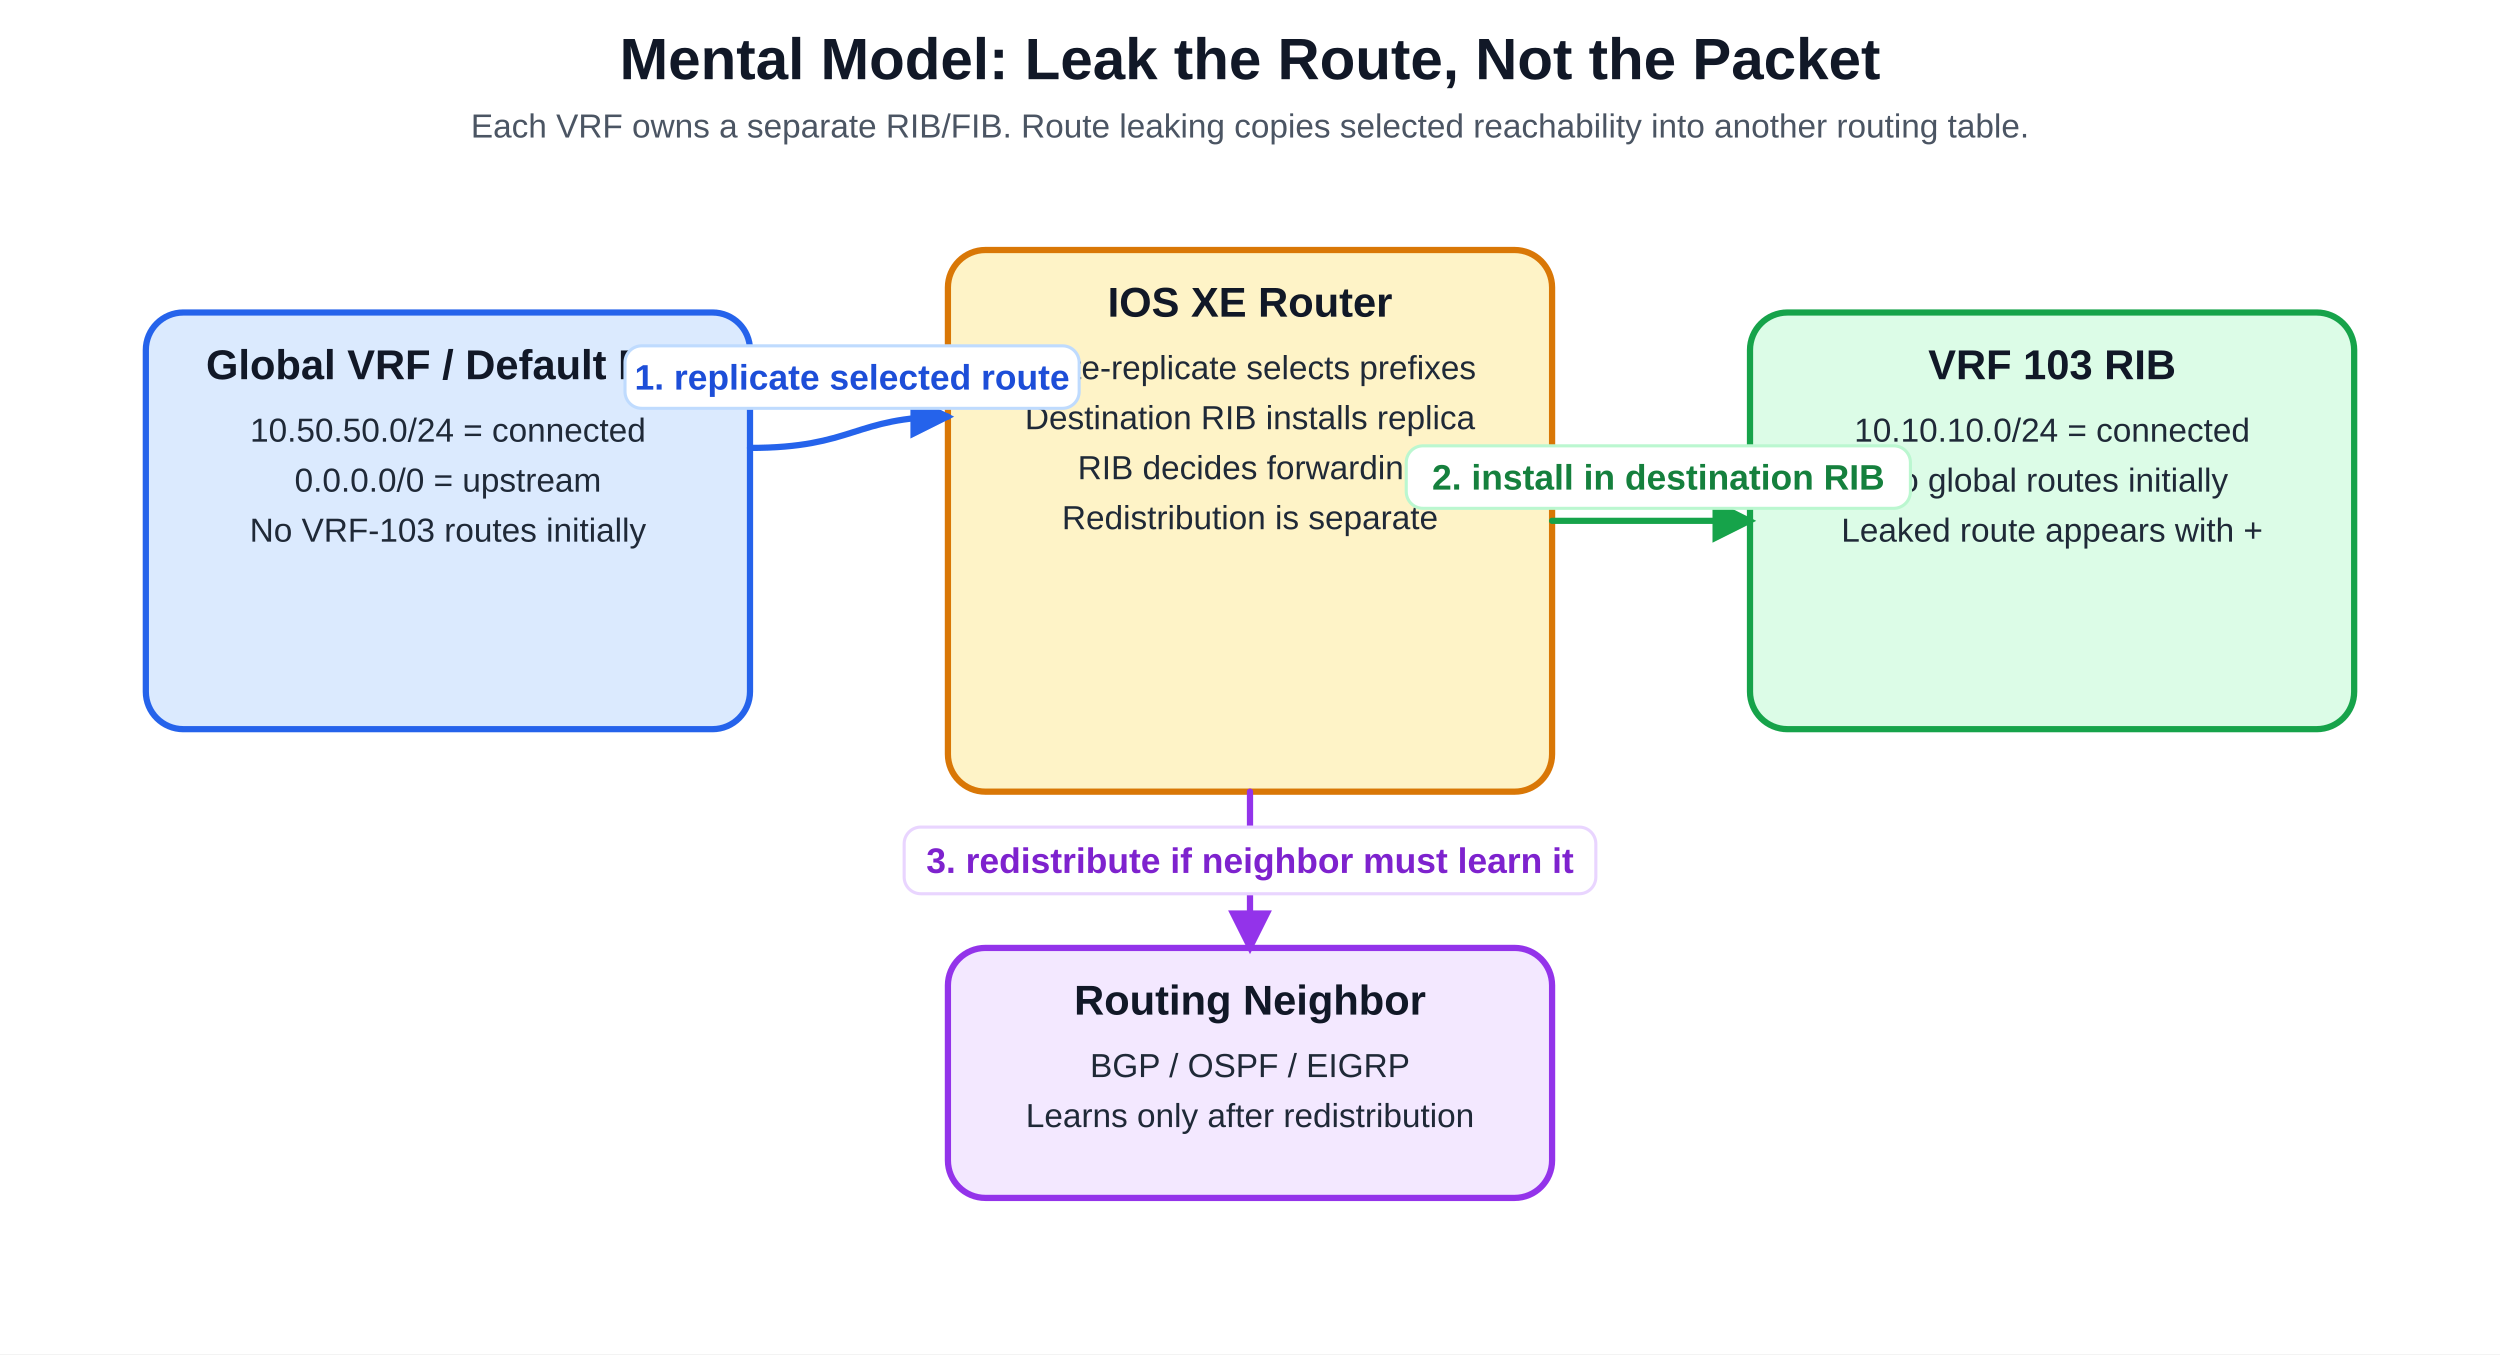
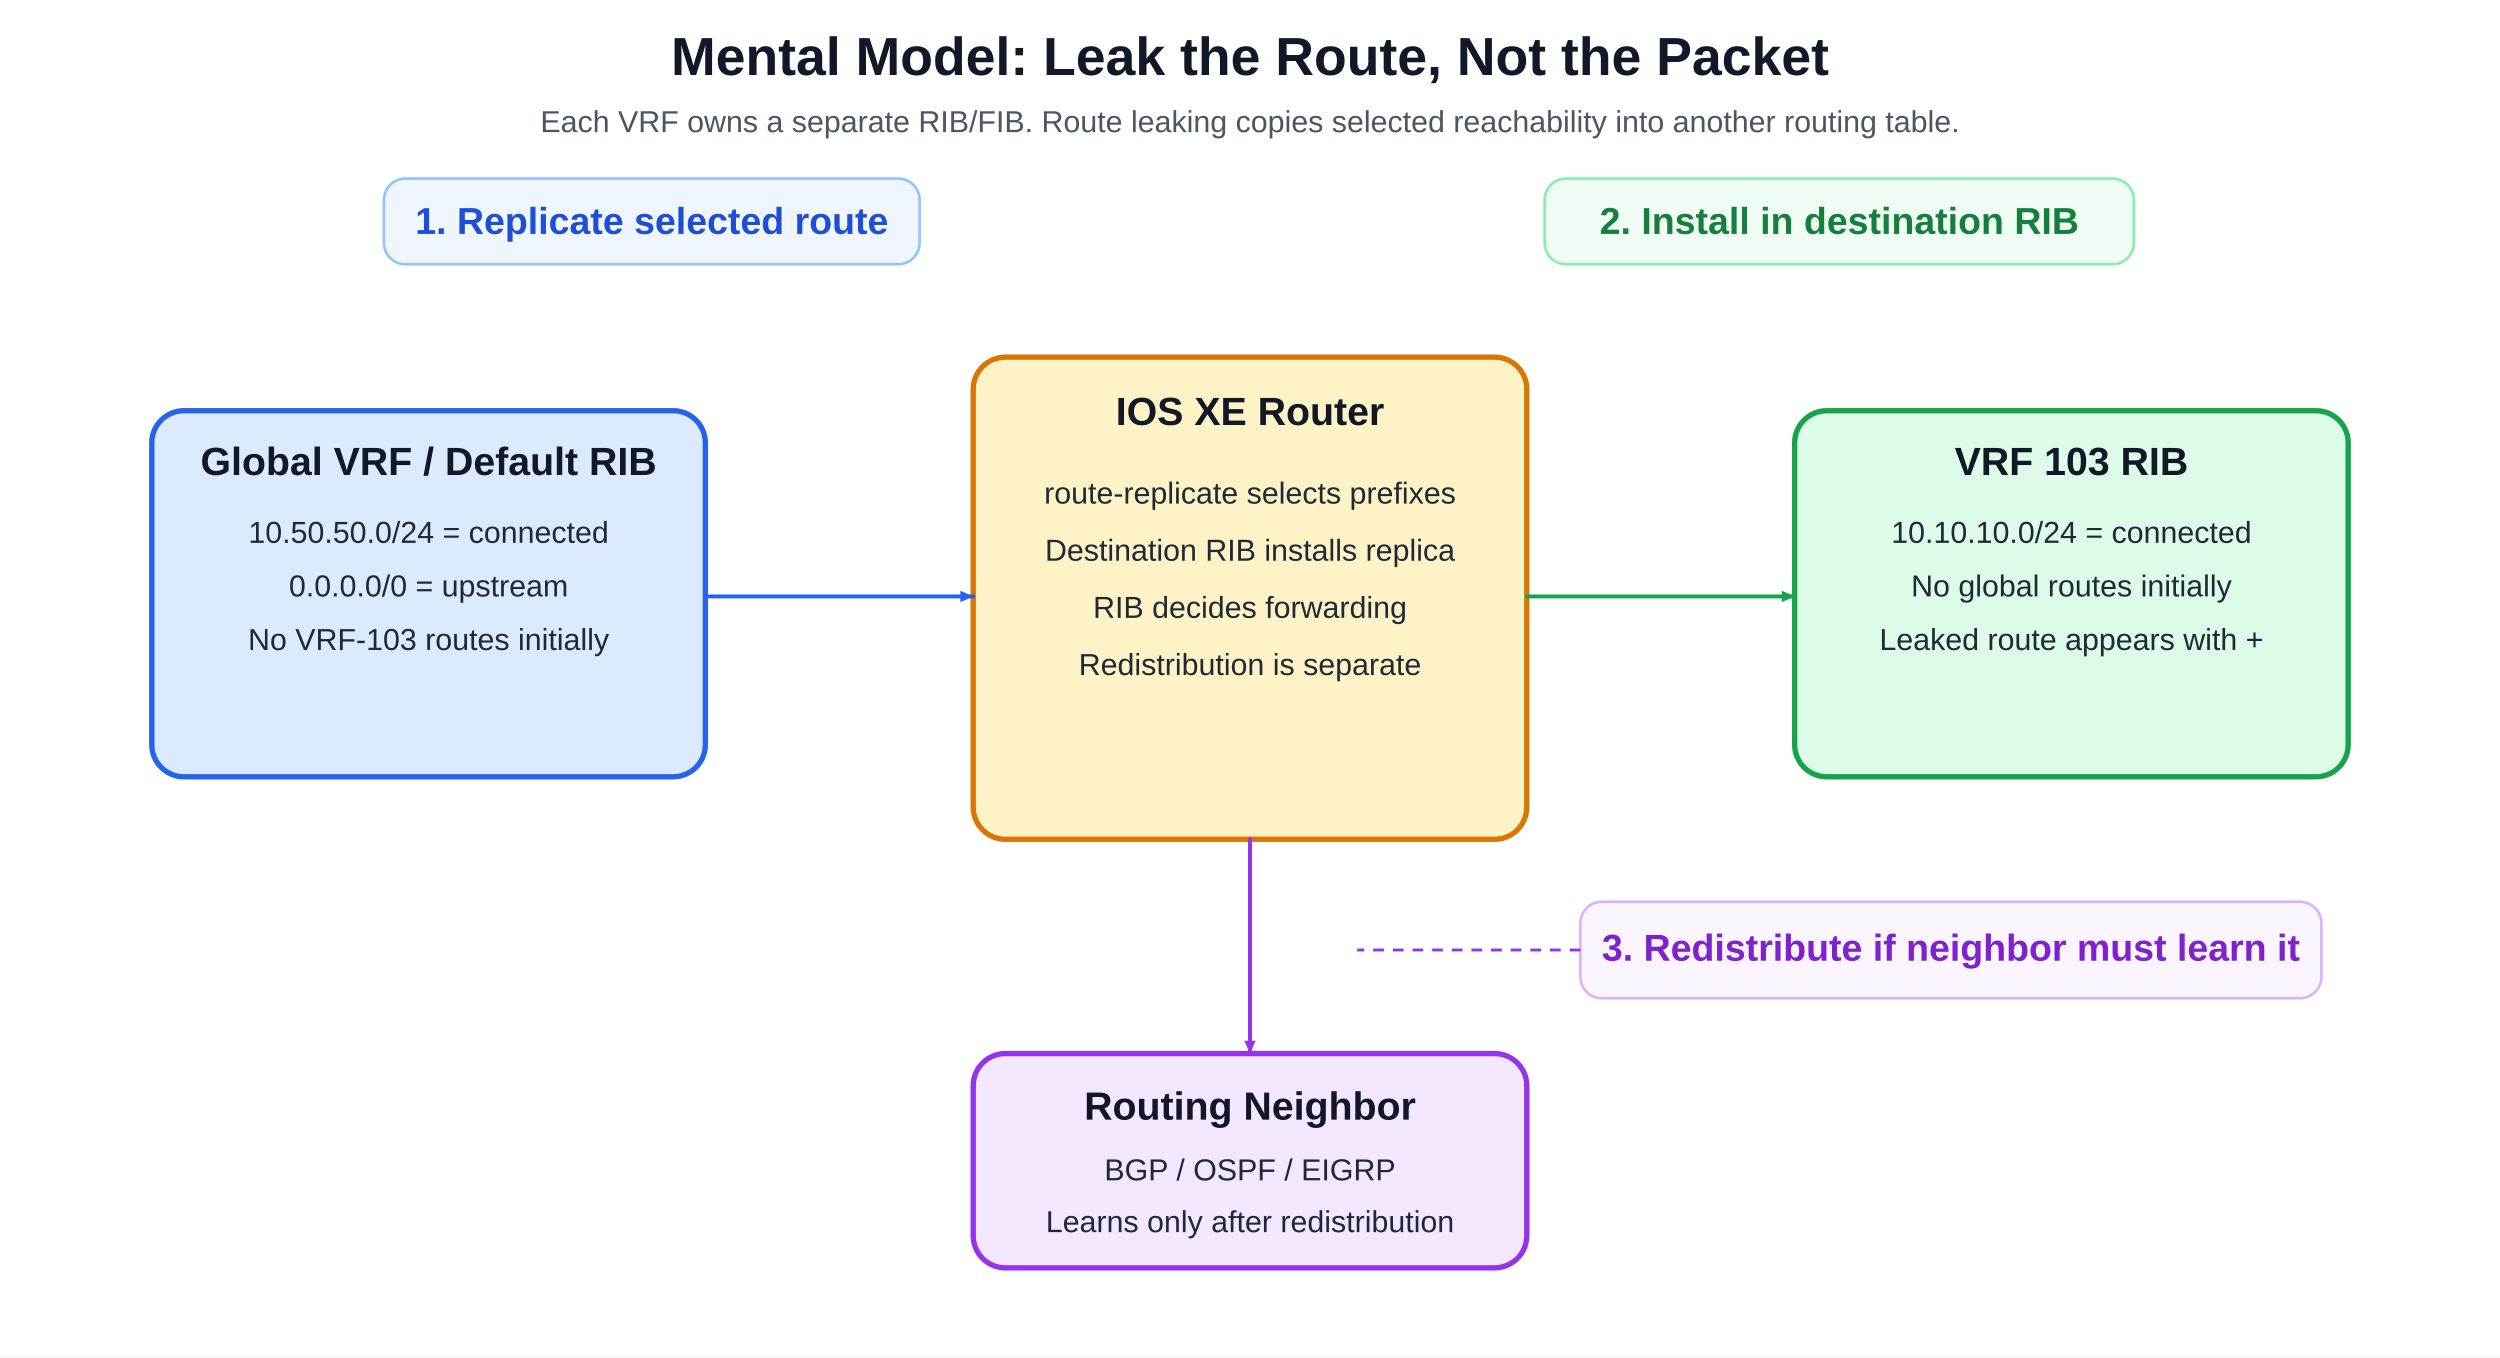
- <svg xmlns="http://www.w3.org/2000/svg" width="1200" height="650" viewBox="0 0 1200 650">
+ <svg xmlns="http://www.w3.org/2000/svg" width="1400" height="760" viewBox="0 0 1400 760">
  <rect width="100%" height="100%" fill="#ffffff" />
-   <text x="600" y="38" text-anchor="middle" font-family="Arial" font-size="28" font-weight="700" fill="#111827">Mental Model: Leak the Route, Not the Packet</text>
-   <text x="600" y="66" text-anchor="middle" font-family="Arial" font-size="16" fill="#4b5563">Each VRF owns a separate RIB/FIB. Route leaking copies selected reachability into another routing table.</text>
+   <text x="700" y="42" text-anchor="middle" font-family="Arial,Helvetica,sans-serif" font-size="30" font-weight="700" fill="#111827">Mental Model: Leak the Route, Not the Packet</text>
+   <text x="700" y="74" text-anchor="middle" font-family="Arial,Helvetica,sans-serif" font-size="17" fill="#4b5563">Each VRF owns a separate RIB/FIB. Route leaking copies selected reachability into another routing table.</text>
  <g>
-     <rect x="70" y="150" width="290" height="200" rx="18" ry="18" fill="#dbeafe" stroke="#2563eb" stroke-width="3" />
-     <text x="215" y="182" text-anchor="middle" font-family="Arial" font-size="20" font-weight="700" fill="#111827">Global VRF / Default RIB</text>
-     <text x="215" y="212" text-anchor="middle" font-family="Arial" font-size="16" fill="#1f2937">10.50.50.0/24 = connected</text>
-     <text x="215" y="236" text-anchor="middle" font-family="Arial" font-size="16" fill="#1f2937">0.0.0.0/0 = upstream</text>
-     <text x="215" y="260" text-anchor="middle" font-family="Arial" font-size="16" fill="#1f2937">No VRF-103 routes initially</text>
+     <rect x="215" y="100" width="300" height="48" rx="12" fill="#eff6ff" stroke="#93c5fd" stroke-width="1.5" />
+     <text x="365" y="131" text-anchor="middle" font-family="Arial,Helvetica,sans-serif" font-size="21" font-weight="700" fill="#1d4ed8">1. Replicate selected route</text>
+     <rect x="865" y="100" width="330" height="48" rx="12" fill="#f0fdf4" stroke="#86efac" stroke-width="1.5" />
+     <text x="1030" y="131" text-anchor="middle" font-family="Arial,Helvetica,sans-serif" font-size="21" font-weight="700" fill="#15803d">2. Install in destination RIB</text>
  </g>
  <g>
-     <rect x="455" y="120" width="290" height="260" rx="18" ry="18" fill="#fef3c7" stroke="#d97706" stroke-width="3" />
-     <text x="600" y="152" text-anchor="middle" font-family="Arial" font-size="20" font-weight="700" fill="#111827">IOS XE Router</text>
-     <text x="600" y="182" text-anchor="middle" font-family="Arial" font-size="16" fill="#1f2937">route-replicate selects prefixes</text>
-     <text x="600" y="206" text-anchor="middle" font-family="Arial" font-size="16" fill="#1f2937">Destination RIB installs replica</text>
-     <text x="600" y="230" text-anchor="middle" font-family="Arial" font-size="16" fill="#1f2937">RIB decides forwarding</text>
-     <text x="600" y="254" text-anchor="middle" font-family="Arial" font-size="16" fill="#1f2937">Redistribution is separate</text>
+     <rect x="85" y="230" width="310" height="205" rx="18" fill="#dbeafe" stroke="#2563eb" stroke-width="3" />
+     <text x="240" y="266" text-anchor="middle" font-family="Arial,Helvetica,sans-serif" font-size="22" font-weight="700" fill="#111827">Global VRF / Default RIB</text>
+     <text x="240" y="304" text-anchor="middle" font-family="Arial,Helvetica,sans-serif" font-size="17" fill="#1f2937">10.50.50.0/24 = connected</text>
+     <text x="240" y="334" text-anchor="middle" font-family="Arial,Helvetica,sans-serif" font-size="17" fill="#1f2937">0.0.0.0/0 = upstream</text>
+     <text x="240" y="364" text-anchor="middle" font-family="Arial,Helvetica,sans-serif" font-size="17" fill="#1f2937">No VRF-103 routes initially</text>
  </g>
  <g>
-     <rect x="840" y="150" width="290" height="200" rx="18" ry="18" fill="#dcfce7" stroke="#16a34a" stroke-width="3" />
-     <text x="985" y="182" text-anchor="middle" font-family="Arial" font-size="20" font-weight="700" fill="#111827">VRF 103 RIB</text>
-     <text x="985" y="212" text-anchor="middle" font-family="Arial" font-size="16" fill="#1f2937">10.10.10.0/24 = connected</text>
-     <text x="985" y="236" text-anchor="middle" font-family="Arial" font-size="16" fill="#1f2937">No global routes initially</text>
-     <text x="985" y="260" text-anchor="middle" font-family="Arial" font-size="16" fill="#1f2937">Leaked route appears with +</text>
+     <rect x="545" y="200" width="310" height="270" rx="18" fill="#fef3c7" stroke="#d97706" stroke-width="3" />
+     <text x="700" y="238" text-anchor="middle" font-family="Arial,Helvetica,sans-serif" font-size="22" font-weight="700" fill="#111827">IOS XE Router</text>
+     <text x="700" y="282" text-anchor="middle" font-family="Arial,Helvetica,sans-serif" font-size="17" fill="#1f2937">route-replicate selects prefixes</text>
+     <text x="700" y="314" text-anchor="middle" font-family="Arial,Helvetica,sans-serif" font-size="17" fill="#1f2937">Destination RIB installs replica</text>
+     <text x="700" y="346" text-anchor="middle" font-family="Arial,Helvetica,sans-serif" font-size="17" fill="#1f2937">RIB decides forwarding</text>
+     <text x="700" y="378" text-anchor="middle" font-family="Arial,Helvetica,sans-serif" font-size="17" fill="#1f2937">Redistribution is separate</text>
  </g>
  <g>
-     <rect x="455" y="455" width="290" height="120" rx="18" ry="18" fill="#f3e8ff" stroke="#9333ea" stroke-width="3" />
-     <text x="600" y="487" text-anchor="middle" font-family="Arial" font-size="20" font-weight="700" fill="#111827">Routing Neighbor</text>
-     <text x="600" y="517" text-anchor="middle" font-family="Arial" font-size="16" fill="#1f2937">BGP / OSPF / EIGRP</text>
-     <text x="600" y="541" text-anchor="middle" font-family="Arial" font-size="16" fill="#1f2937">Learns only after redistribution</text>
+     <rect x="1005" y="230" width="310" height="205" rx="18" fill="#dcfce7" stroke="#16a34a" stroke-width="3" />
+     <text x="1160" y="266" text-anchor="middle" font-family="Arial,Helvetica,sans-serif" font-size="22" font-weight="700" fill="#111827">VRF 103 RIB</text>
+     <text x="1160" y="304" text-anchor="middle" font-family="Arial,Helvetica,sans-serif" font-size="17" fill="#1f2937">10.10.10.0/24 = connected</text>
+     <text x="1160" y="334" text-anchor="middle" font-family="Arial,Helvetica,sans-serif" font-size="17" fill="#1f2937">No global routes initially</text>
+     <text x="1160" y="364" text-anchor="middle" font-family="Arial,Helvetica,sans-serif" font-size="17" fill="#1f2937">Leaked route appears with +</text>
+   </g>
+   <g>
+     <rect x="545" y="590" width="310" height="120" rx="18" fill="#f3e8ff" stroke="#9333ea" stroke-width="3" />
+     <text x="700" y="627" text-anchor="middle" font-family="Arial,Helvetica,sans-serif" font-size="22" font-weight="700" fill="#111827">Routing Neighbor</text>
+     <text x="700" y="661" text-anchor="middle" font-family="Arial,Helvetica,sans-serif" font-size="17" fill="#1f2937">BGP / OSPF / EIGRP</text>
+     <text x="700" y="690" text-anchor="middle" font-family="Arial,Helvetica,sans-serif" font-size="17" fill="#1f2937">Learns only after redistribution</text>
  </g>
  <defs>
-     <marker id="arrow-blue" markerWidth="7" markerHeight="7" refX="6" refY="3.5" orient="auto" markerUnits="strokeWidth">
-       <path d="M0,0 L7,3.5 L0,7 z" fill="#2563eb" />
+     <marker id="ahBlue" viewBox="0 0 10 10" refX="9" refY="5" markerWidth="8" markerHeight="8" markerUnits="userSpaceOnUse" orient="auto">
+       <path d="M 0 1 L 9 5 L 0 9 z" fill="#2563eb" />
    </marker>
-     <marker id="arrow-green" markerWidth="7" markerHeight="7" refX="6" refY="3.5" orient="auto" markerUnits="strokeWidth">
-       <path d="M0,0 L7,3.5 L0,7 z" fill="#16a34a" />
+     <marker id="ahGreen" viewBox="0 0 10 10" refX="9" refY="5" markerWidth="8" markerHeight="8" markerUnits="userSpaceOnUse" orient="auto">
+       <path d="M 0 1 L 9 5 L 0 9 z" fill="#16a34a" />
    </marker>
-     <marker id="arrow-purple" markerWidth="7" markerHeight="7" refX="6" refY="3.5" orient="auto" markerUnits="strokeWidth">
-       <path d="M0,0 L7,3.5 L0,7 z" fill="#9333ea" />
+     <marker id="ahPurple" viewBox="0 0 10 10" refX="9" refY="5" markerWidth="8" markerHeight="8" markerUnits="userSpaceOnUse" orient="auto">
+       <path d="M 0 1 L 9 5 L 0 9 z" fill="#9333ea" />
    </marker>
  </defs>
-   <path d="M360 215 C410 215 410 200 455 200" fill="none" stroke="#2563eb" stroke-width="3" stroke-linecap="round" stroke-linejoin="round" marker-end="url(#arrow-blue)" />
-   <path d="M745 250 C795 250 795 250 840 250" fill="none" stroke="#16a34a" stroke-width="3" stroke-linecap="round" stroke-linejoin="round" marker-end="url(#arrow-green)" />
-   <path d="M600 380 C600 420 600 420 600 455" fill="none" stroke="#9333ea" stroke-width="3" stroke-linecap="round" stroke-linejoin="round" marker-end="url(#arrow-purple)" />
+   <path d="M395 334 H545" fill="none" stroke="#2563eb" stroke-width="2.2" stroke-linecap="round" marker-end="url(#ahBlue)" />
+   <path d="M855 334 H1005" fill="none" stroke="#16a34a" stroke-width="2.2" stroke-linecap="round" marker-end="url(#ahGreen)" />
+   <path d="M700 470 V590" fill="none" stroke="#9333ea" stroke-width="2.2" stroke-linecap="round" marker-end="url(#ahPurple)" />
  <g>
-     <rect x="300" y="166" width="218" height="30" rx="8" fill="#ffffff" stroke="#bfdbfe" stroke-width="1.5" />
-     <text x="409" y="187" text-anchor="middle" font-family="Arial" font-size="17" font-weight="700" fill="#1d4ed8">1. replicate selected route</text>
-   </g>
-   <g>
-     <rect x="675" y="214" width="242" height="30" rx="8" fill="#ffffff" stroke="#bbf7d0" stroke-width="1.5" />
-     <text x="796" y="235" text-anchor="middle" font-family="Arial" font-size="17" font-weight="700" fill="#15803d">2. install in destination RIB</text>
-   </g>
-   <g>
-     <rect x="434" y="397" width="332" height="32" rx="8" fill="#ffffff" stroke="#e9d5ff" stroke-width="1.5" />
-     <text x="600" y="419" text-anchor="middle" font-family="Arial" font-size="17" font-weight="700" fill="#7e22ce">3. redistribute if neighbor must learn it</text>
+     <rect x="885" y="505" width="415" height="54" rx="12" fill="#faf5ff" stroke="#d8b4fe" stroke-width="1.5" />
+     <text x="1092.5" y="538" text-anchor="middle" font-family="Arial,Helvetica,sans-serif" font-size="21" font-weight="700" fill="#7e22ce">3. Redistribute if neighbor must learn it</text>
+     <path d="M885 532 H760" fill="none" stroke="#9333ea" stroke-width="1.6" stroke-dasharray="6 5" />
  </g>
</svg>
